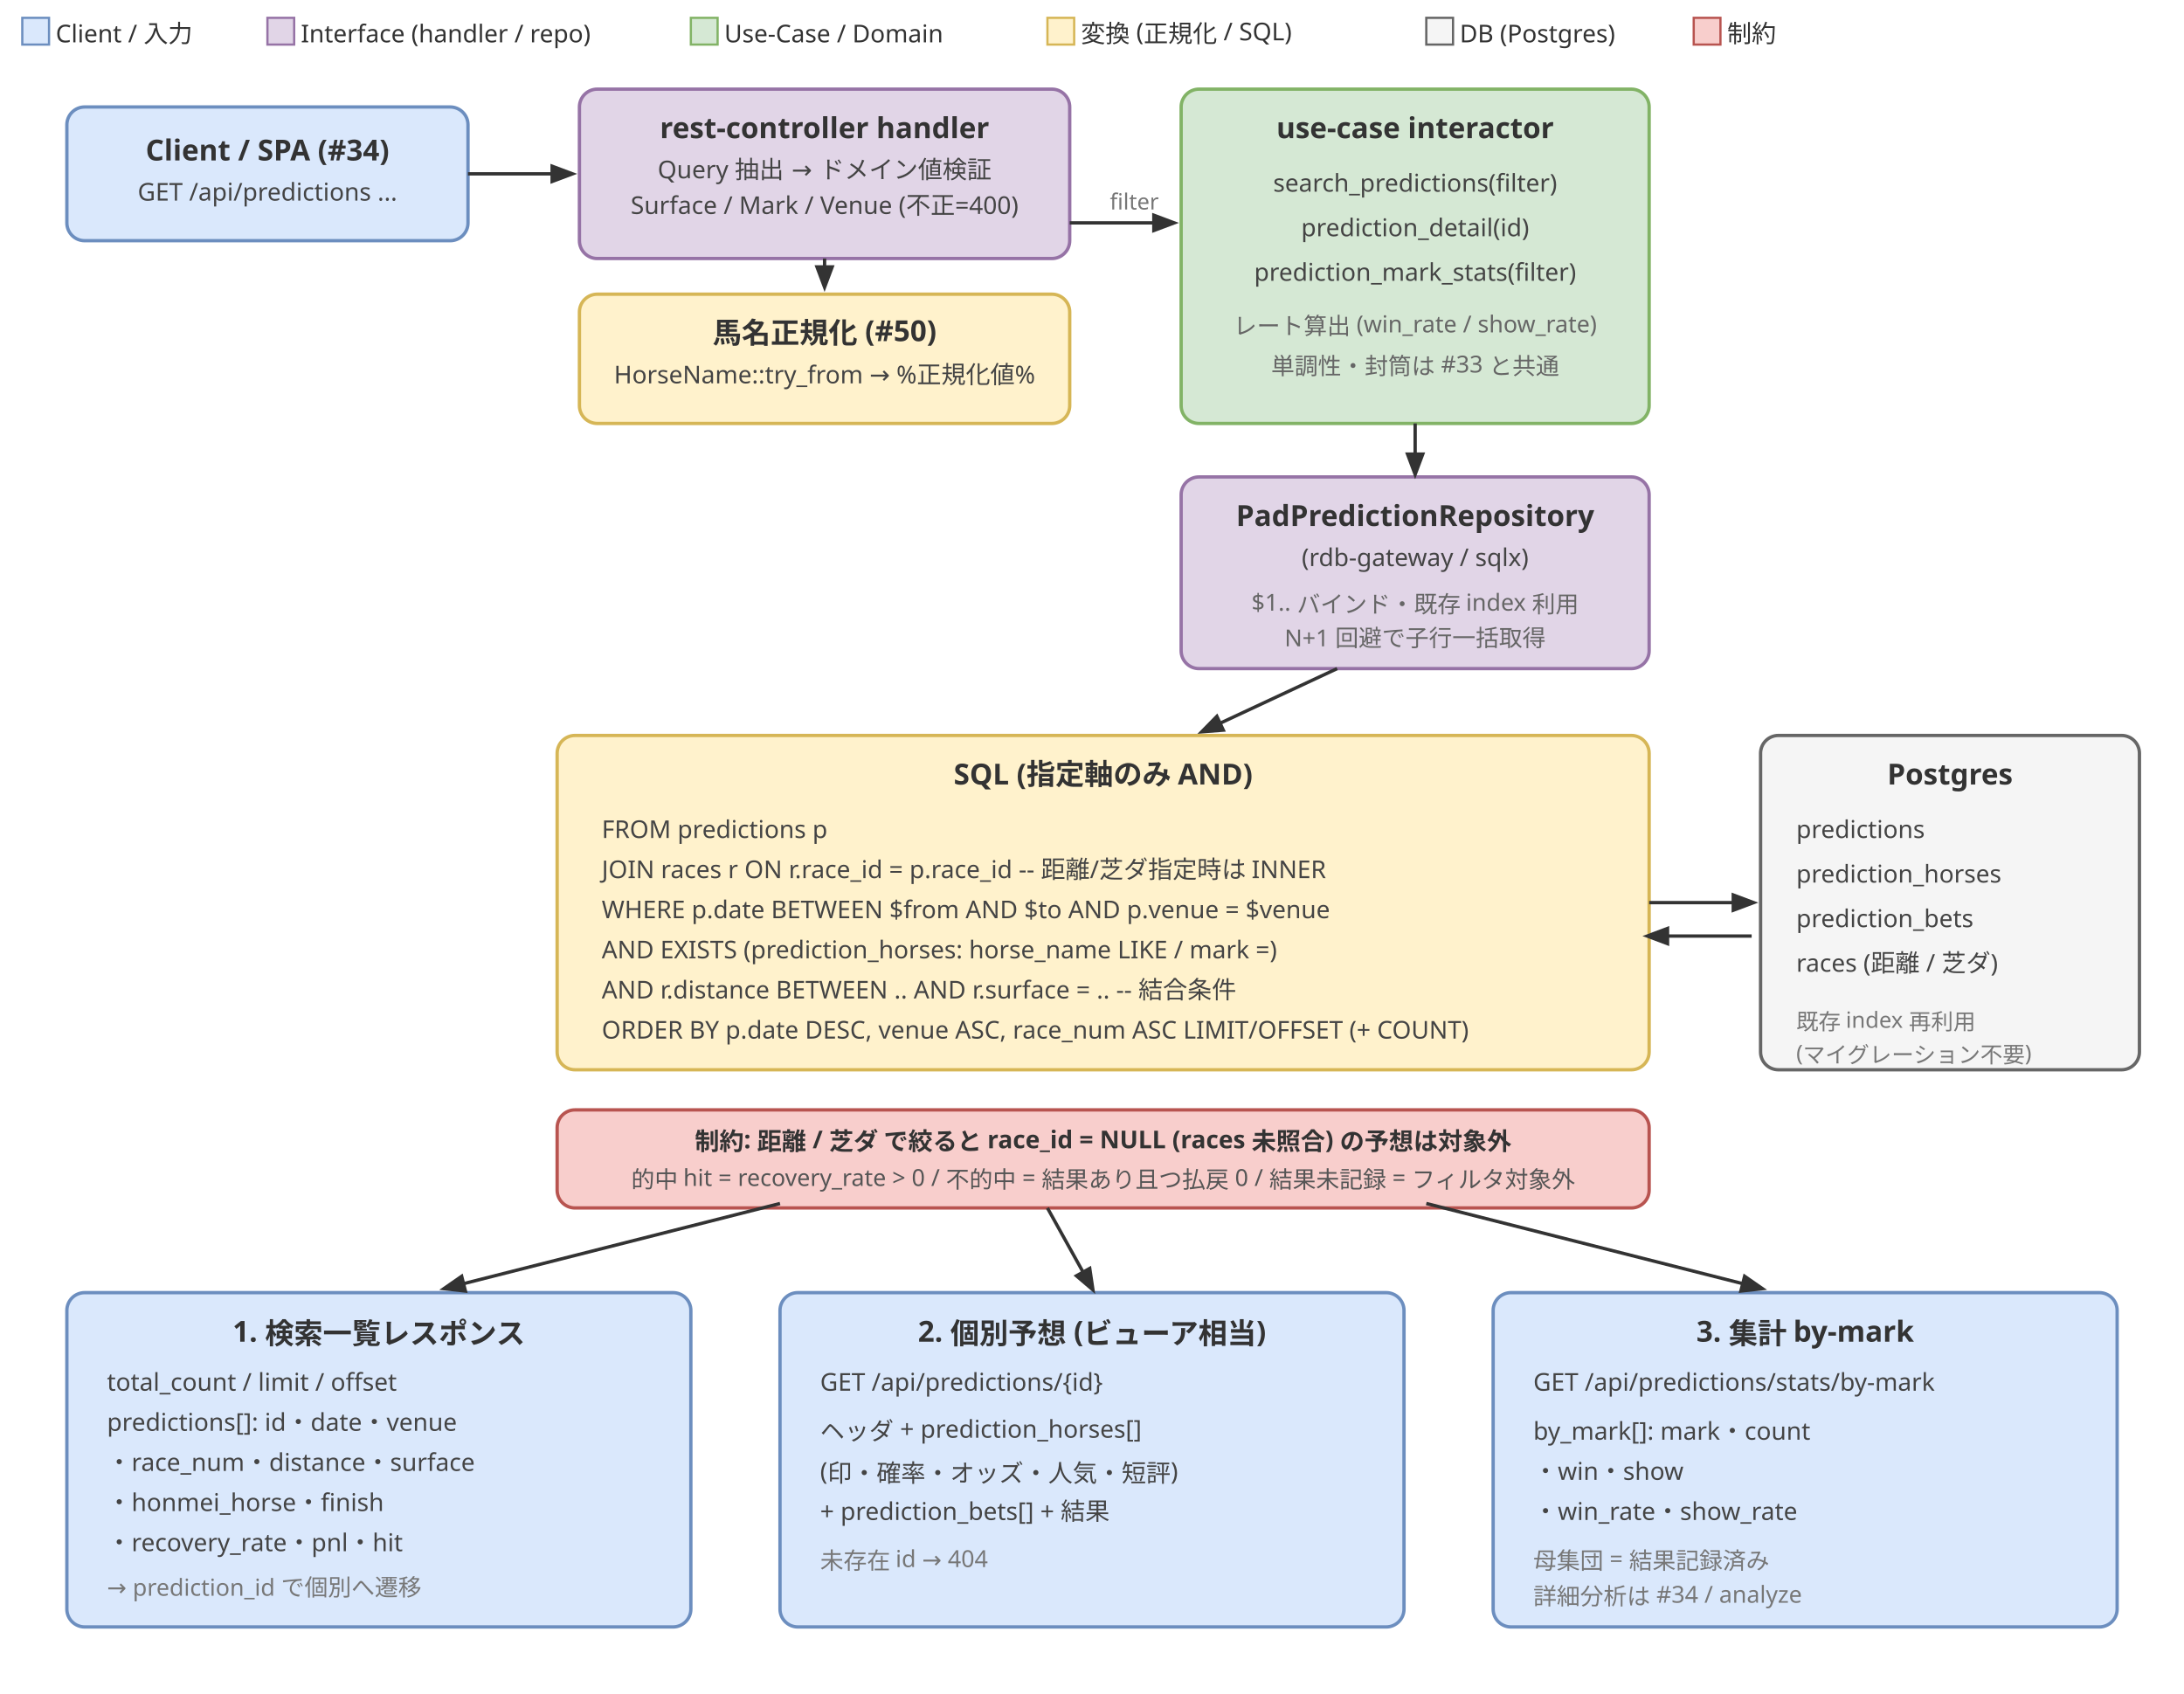
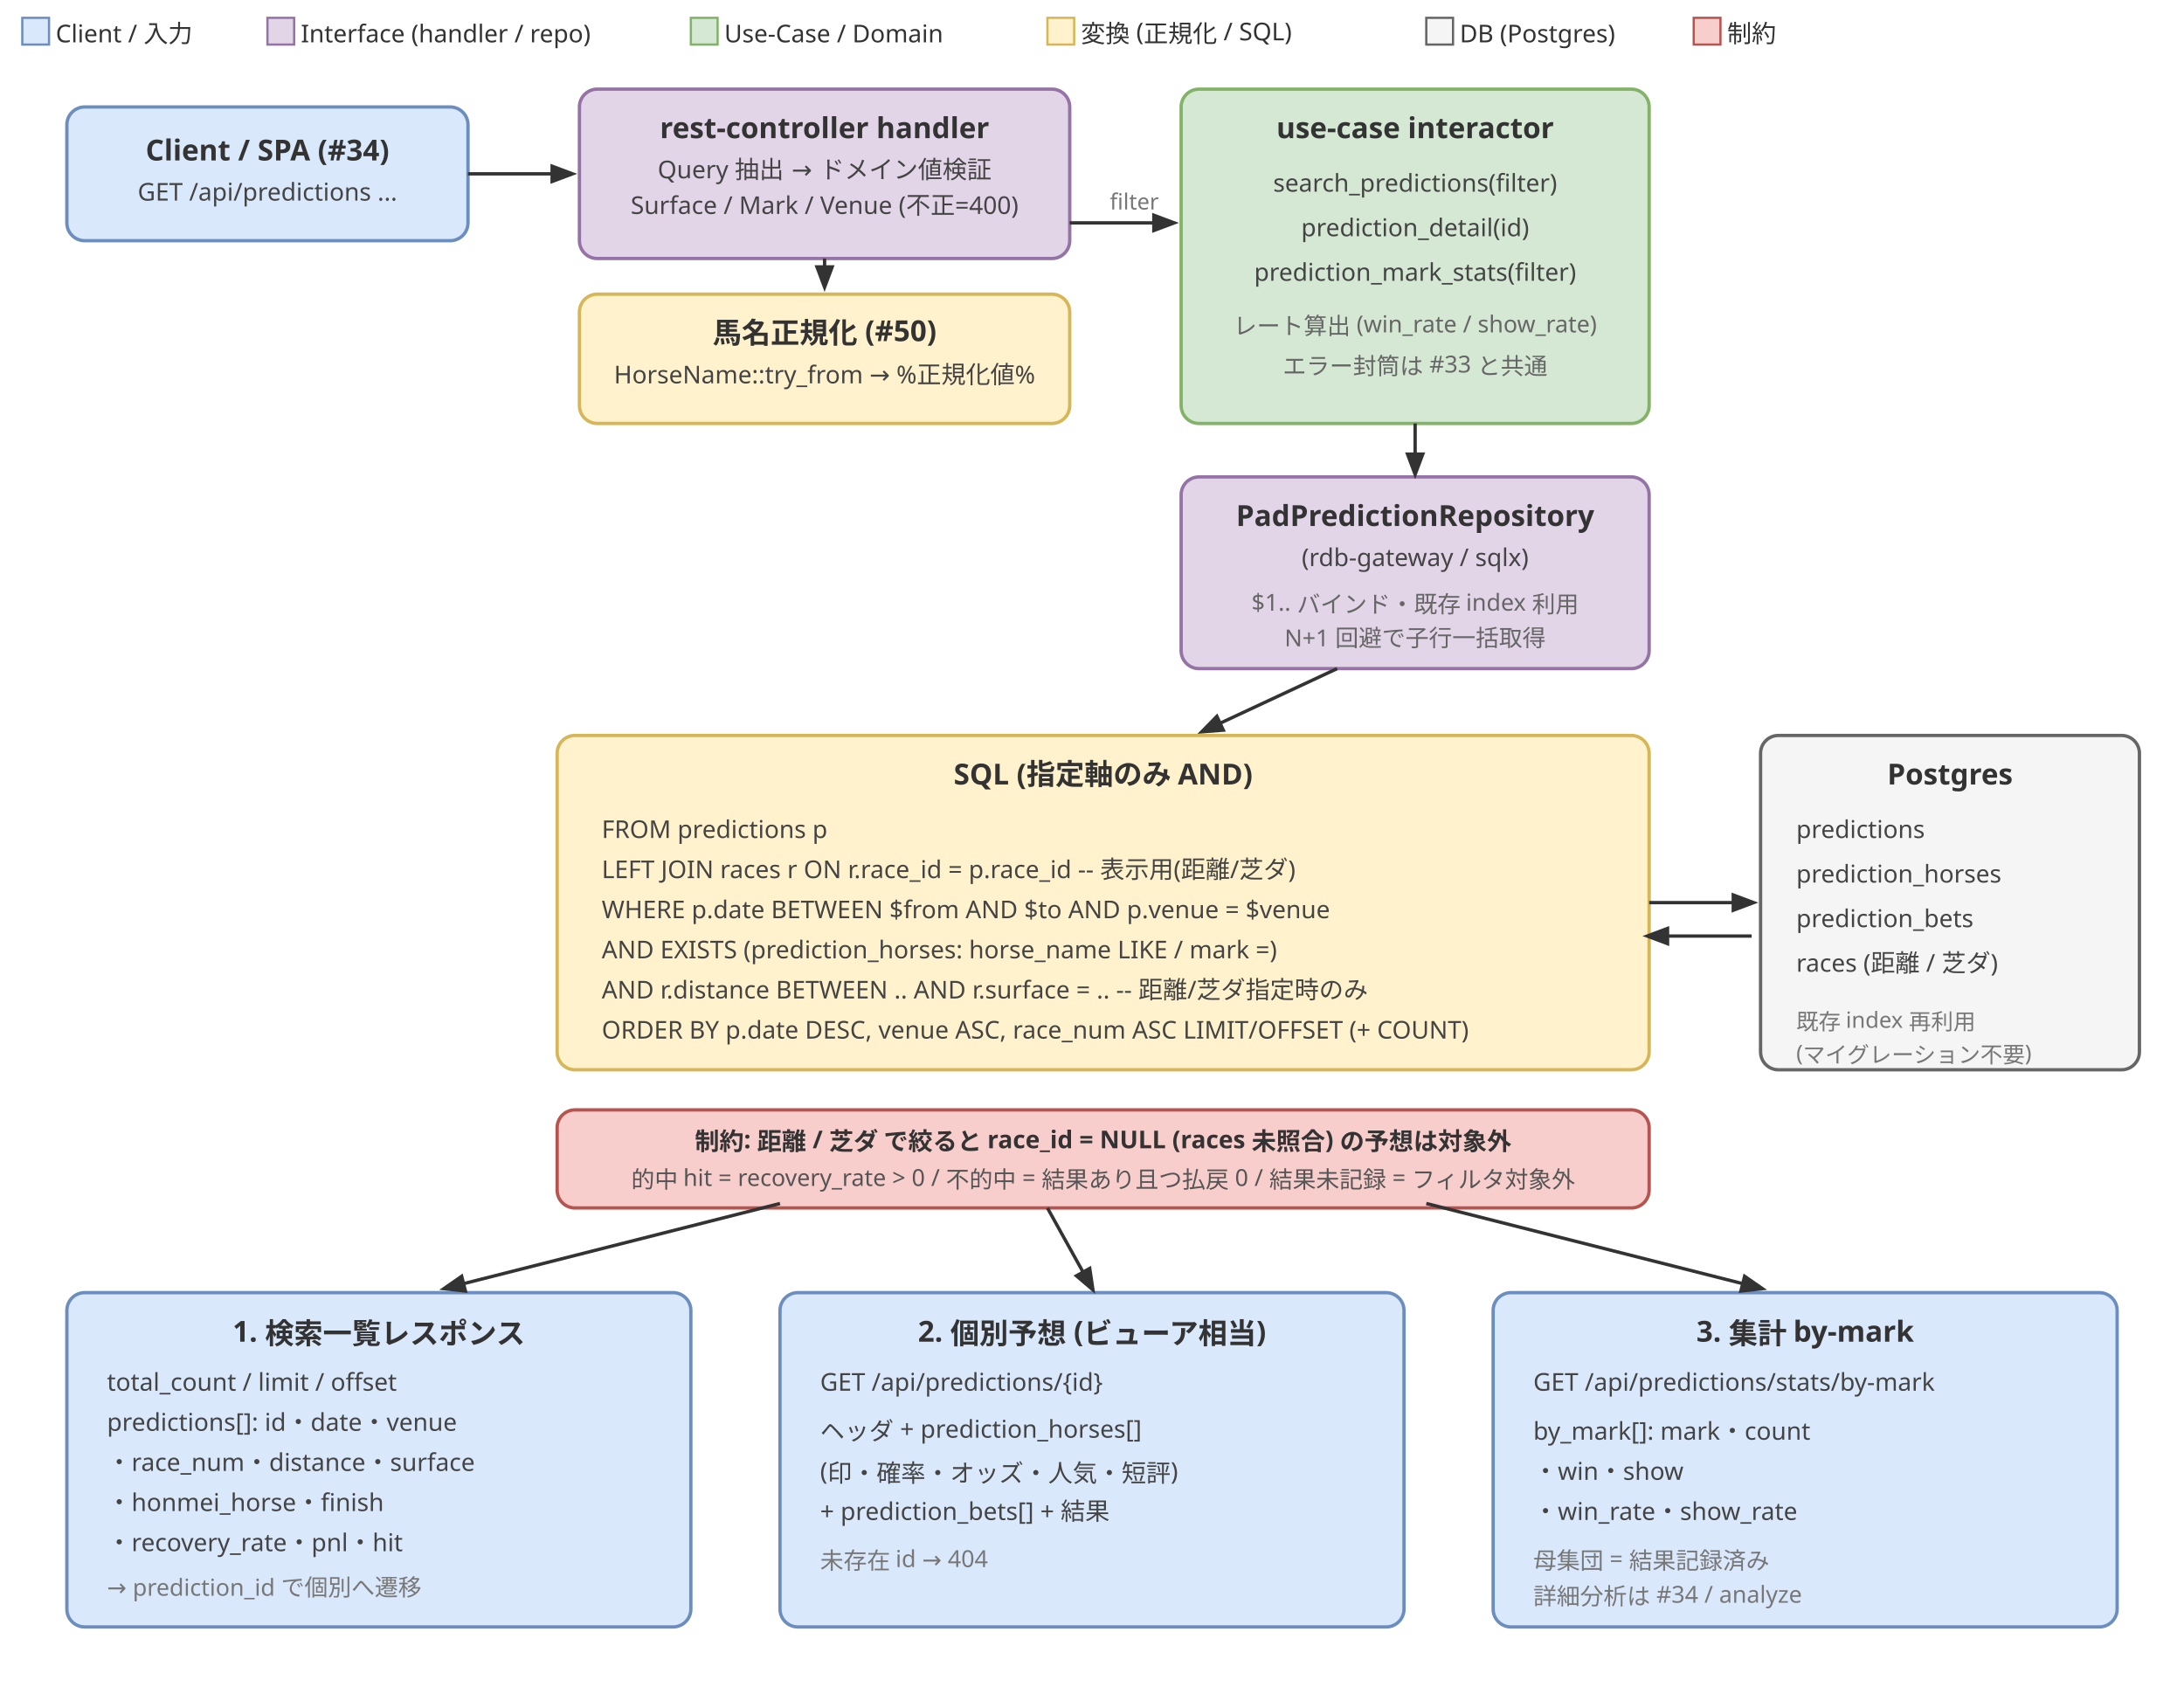
<svg xmlns="http://www.w3.org/2000/svg" width="980" height="760" viewBox="0 0 980 760" font-family="sans-serif" font-size="13">
  <defs>
    <marker id="arrow" markerWidth="8" markerHeight="8" refX="6" refY="3" orient="auto">
      <path d="M0,0 L0,6 L8,3 z" fill="#333" />
    </marker>
  </defs>
  <rect x="10" y="8" width="12" height="12" fill="#dae8fc" stroke="#6c8ebf" stroke-width="1" />
  <text x="25" y="19" font-size="11" fill="#333">Client / 入力</text>
  <rect x="120" y="8" width="12" height="12" fill="#e1d5e7" stroke="#9673a6" stroke-width="1" />
  <text x="135" y="19" font-size="11" fill="#333">Interface (handler / repo)</text>
  <rect x="310" y="8" width="12" height="12" fill="#d5e8d4" stroke="#82b366" stroke-width="1" />
  <text x="325" y="19" font-size="11" fill="#333">Use-Case / Domain</text>
  <rect x="470" y="8" width="12" height="12" fill="#fff2cc" stroke="#d6b656" stroke-width="1" />
  <text x="485" y="19" font-size="11" fill="#333">変換 (正規化 / SQL)</text>
  <rect x="640" y="8" width="12" height="12" fill="#f5f5f5" stroke="#666" stroke-width="1" />
  <text x="655" y="19" font-size="11" fill="#333">DB (Postgres)</text>
  <rect x="760" y="8" width="12" height="12" fill="#f8cecc" stroke="#b85450" stroke-width="1" />
  <text x="775" y="19" font-size="11" fill="#333">制約</text>
  <rect x="30" y="48" width="180" height="60" rx="8" fill="#dae8fc" stroke="#6c8ebf" stroke-width="1.5" />
  <text x="120" y="72" text-anchor="middle" font-weight="bold" fill="#333">Client / SPA (#34)</text>
  <text x="120" y="90" text-anchor="middle" font-size="11" fill="#444">GET /api/predictions ...</text>
  <rect x="260" y="40" width="220" height="76" rx="8" fill="#e1d5e7" stroke="#9673a6" stroke-width="1.5" />
  <text x="370" y="62" text-anchor="middle" font-weight="bold" fill="#333">rest-controller handler</text>
  <text x="370" y="80" text-anchor="middle" font-size="11" fill="#444">Query 抽出 → ドメイン値検証</text>
  <text x="370" y="96" text-anchor="middle" font-size="11" fill="#444">Surface / Mark / Venue (不正=400)</text>
  <rect x="260" y="132" width="220" height="58" rx="8" fill="#fff2cc" stroke="#d6b656" stroke-width="1.5" />
  <text x="370" y="154" text-anchor="middle" font-weight="bold" fill="#333">馬名正規化 (#50)</text>
  <text x="370" y="172" text-anchor="middle" font-size="11" fill="#444">HorseName::try_from → %正規化値%</text>
  <rect x="530" y="40" width="210" height="150" rx="8" fill="#d5e8d4" stroke="#82b366" stroke-width="1.5" />
  <text x="635" y="62" text-anchor="middle" font-weight="bold" fill="#333">use-case interactor</text>
  <text x="635" y="86" text-anchor="middle" font-size="11" fill="#444">search_predictions(filter)</text>
  <text x="635" y="106" text-anchor="middle" font-size="11" fill="#444">prediction_detail(id)</text>
  <text x="635" y="126" text-anchor="middle" font-size="11" fill="#444">prediction_mark_stats(filter)</text>
  <text x="635" y="150" text-anchor="middle" font-size="10.5" fill="#666">レート算出 (win_rate / show_rate)</text>
-   <text x="635" y="168" text-anchor="middle" font-size="10.5" fill="#666">単調性・封筒は #33 と共通</text>
+   <text x="635" y="168" text-anchor="middle" font-size="10.5" fill="#666">エラー封筒は #33 と共通</text>
  <rect x="530" y="214" width="210" height="86" rx="8" fill="#e1d5e7" stroke="#9673a6" stroke-width="1.5" />
  <text x="635" y="236" text-anchor="middle" font-weight="bold" fill="#333">PadPredictionRepository</text>
  <text x="635" y="254" text-anchor="middle" font-size="11" fill="#444">(rdb-gateway / sqlx)</text>
  <text x="635" y="274" text-anchor="middle" font-size="10.5" fill="#666">$1.. バインド・既存 index 利用</text>
  <text x="635" y="290" text-anchor="middle" font-size="10.5" fill="#666">N+1 回避で子行一括取得</text>
  <line x1="210" y1="78" x2="256" y2="78" stroke="#333" stroke-width="1.5" marker-end="url(#arrow)" />
  <line x1="370" y1="116" x2="370" y2="128" stroke="#333" stroke-width="1.5" marker-end="url(#arrow)" />
  <line x1="480" y1="100" x2="526" y2="100" stroke="#333" stroke-width="1.5" marker-end="url(#arrow)" />
  <text x="498" y="94" font-size="10" fill="#777">filter</text>
  <line x1="635" y1="190" x2="635" y2="212" stroke="#333" stroke-width="1.5" marker-end="url(#arrow)" />
  <rect x="250" y="330" width="490" height="150" rx="8" fill="#fff2cc" stroke="#d6b656" stroke-width="1.5" />
  <text x="495" y="352" text-anchor="middle" font-weight="bold" fill="#333">SQL (指定軸のみ AND)</text>
  <text x="270" y="376" font-size="11" fill="#444">FROM predictions p</text>
-   <text x="270" y="394" font-size="11" fill="#444">JOIN races r ON r.race_id = p.race_id   -- 距離/芝ダ指定時は INNER</text>
+   <text x="270" y="394" font-size="11" fill="#444">LEFT JOIN races r ON r.race_id = p.race_id   -- 表示用(距離/芝ダ)</text>
  <text x="270" y="412" font-size="11" fill="#444">WHERE p.date BETWEEN $from AND $to AND p.venue = $venue</text>
  <text x="270" y="430" font-size="11" fill="#444">  AND EXISTS (prediction_horses: horse_name LIKE / mark =)</text>
-   <text x="270" y="448" font-size="11" fill="#444">  AND r.distance BETWEEN .. AND r.surface = ..  -- 結合条件</text>
+   <text x="270" y="448" font-size="11" fill="#444">  AND r.distance BETWEEN .. AND r.surface = ..  -- 距離/芝ダ指定時のみ</text>
  <text x="270" y="466" font-size="11" fill="#444">ORDER BY p.date DESC, venue ASC, race_num ASC  LIMIT/OFFSET  (+ COUNT)</text>
  <line x1="600" y1="300" x2="540" y2="328" stroke="#333" stroke-width="1.5" marker-end="url(#arrow)" />
  <rect x="790" y="330" width="170" height="150" rx="8" fill="#f5f5f5" stroke="#666" stroke-width="1.5" />
  <text x="875" y="352" text-anchor="middle" font-weight="bold" fill="#333">Postgres</text>
  <text x="806" y="376" font-size="11" fill="#444">predictions</text>
  <text x="806" y="396" font-size="11" fill="#444">prediction_horses</text>
  <text x="806" y="416" font-size="11" fill="#444">prediction_bets</text>
  <text x="806" y="436" font-size="11" fill="#444">races (距離 / 芝ダ)</text>
  <text x="806" y="462" font-size="10" fill="#777">既存 index 再利用</text>
  <text x="806" y="476" font-size="10" fill="#777">(マイグレーション不要)</text>
  <line x1="740" y1="405" x2="786" y2="405" stroke="#333" stroke-width="1.5" marker-end="url(#arrow)" />
  <line x1="786" y1="420" x2="740" y2="420" stroke="#333" stroke-width="1.5" marker-end="url(#arrow)" />
  <rect x="250" y="498" width="490" height="44" rx="8" fill="#f8cecc" stroke="#b85450" stroke-width="1.5" />
  <text x="495" y="516" text-anchor="middle" font-size="11" fill="#333" font-weight="bold">制約: 距離 / 芝ダ で絞ると race_id = NULL (races 未照合) の予想は対象外</text>
  <text x="495" y="533" text-anchor="middle" font-size="10.5" fill="#555">的中 hit = recovery_rate &gt; 0 / 不的中 = 結果あり且つ払戻 0 / 結果未記録 = フィルタ対象外</text>
  <rect x="30" y="580" width="280" height="150" rx="8" fill="#dae8fc" stroke="#6c8ebf" stroke-width="1.5" />
  <text x="170" y="602" text-anchor="middle" font-weight="bold" fill="#333">1. 検索一覧レスポンス</text>
  <text x="48" y="624" font-size="11" fill="#444">total_count / limit / offset</text>
  <text x="48" y="642" font-size="11" fill="#444">predictions[]: id・date・venue</text>
  <text x="48" y="660" font-size="11" fill="#444">  ・race_num・distance・surface</text>
  <text x="48" y="678" font-size="11" fill="#444">  ・honmei_horse・finish</text>
  <text x="48" y="696" font-size="11" fill="#444">  ・recovery_rate・pnl・hit</text>
  <text x="48" y="716" font-size="10.5" fill="#777">→ prediction_id で個別へ遷移</text>
  <rect x="350" y="580" width="280" height="150" rx="8" fill="#dae8fc" stroke="#6c8ebf" stroke-width="1.5" />
  <text x="490" y="602" text-anchor="middle" font-weight="bold" fill="#333">2. 個別予想 (ビューア相当)</text>
  <text x="368" y="624" font-size="11" fill="#444">GET /api/predictions/{id}</text>
  <text x="368" y="646" font-size="11" fill="#444">ヘッダ + prediction_horses[]</text>
  <text x="368" y="664" font-size="11" fill="#444">  (印・確率・オッズ・人気・短評)</text>
  <text x="368" y="682" font-size="11" fill="#444">+ prediction_bets[] + 結果</text>
  <text x="368" y="704" font-size="10.5" fill="#777">未存在 id → 404</text>
  <rect x="670" y="580" width="280" height="150" rx="8" fill="#dae8fc" stroke="#6c8ebf" stroke-width="1.5" />
  <text x="810" y="602" text-anchor="middle" font-weight="bold" fill="#333">3. 集計 by-mark</text>
  <text x="688" y="624" font-size="11" fill="#444">GET /api/predictions/stats/by-mark</text>
  <text x="688" y="646" font-size="11" fill="#444">by_mark[]: mark・count</text>
  <text x="688" y="664" font-size="11" fill="#444">  ・win・show</text>
  <text x="688" y="682" font-size="11" fill="#444">  ・win_rate・show_rate</text>
  <text x="688" y="704" font-size="10.5" fill="#777">母集団 = 結果記録済み</text>
  <text x="688" y="720" font-size="10.5" fill="#777">詳細分析は #34 / analyze</text>
  <line x1="350" y1="540" x2="200" y2="578" stroke="#333" stroke-width="1.5" marker-end="url(#arrow)" />
  <line x1="470" y1="542" x2="490" y2="578" stroke="#333" stroke-width="1.5" marker-end="url(#arrow)" />
  <line x1="640" y1="540" x2="790" y2="578" stroke="#333" stroke-width="1.5" marker-end="url(#arrow)" />
</svg>
